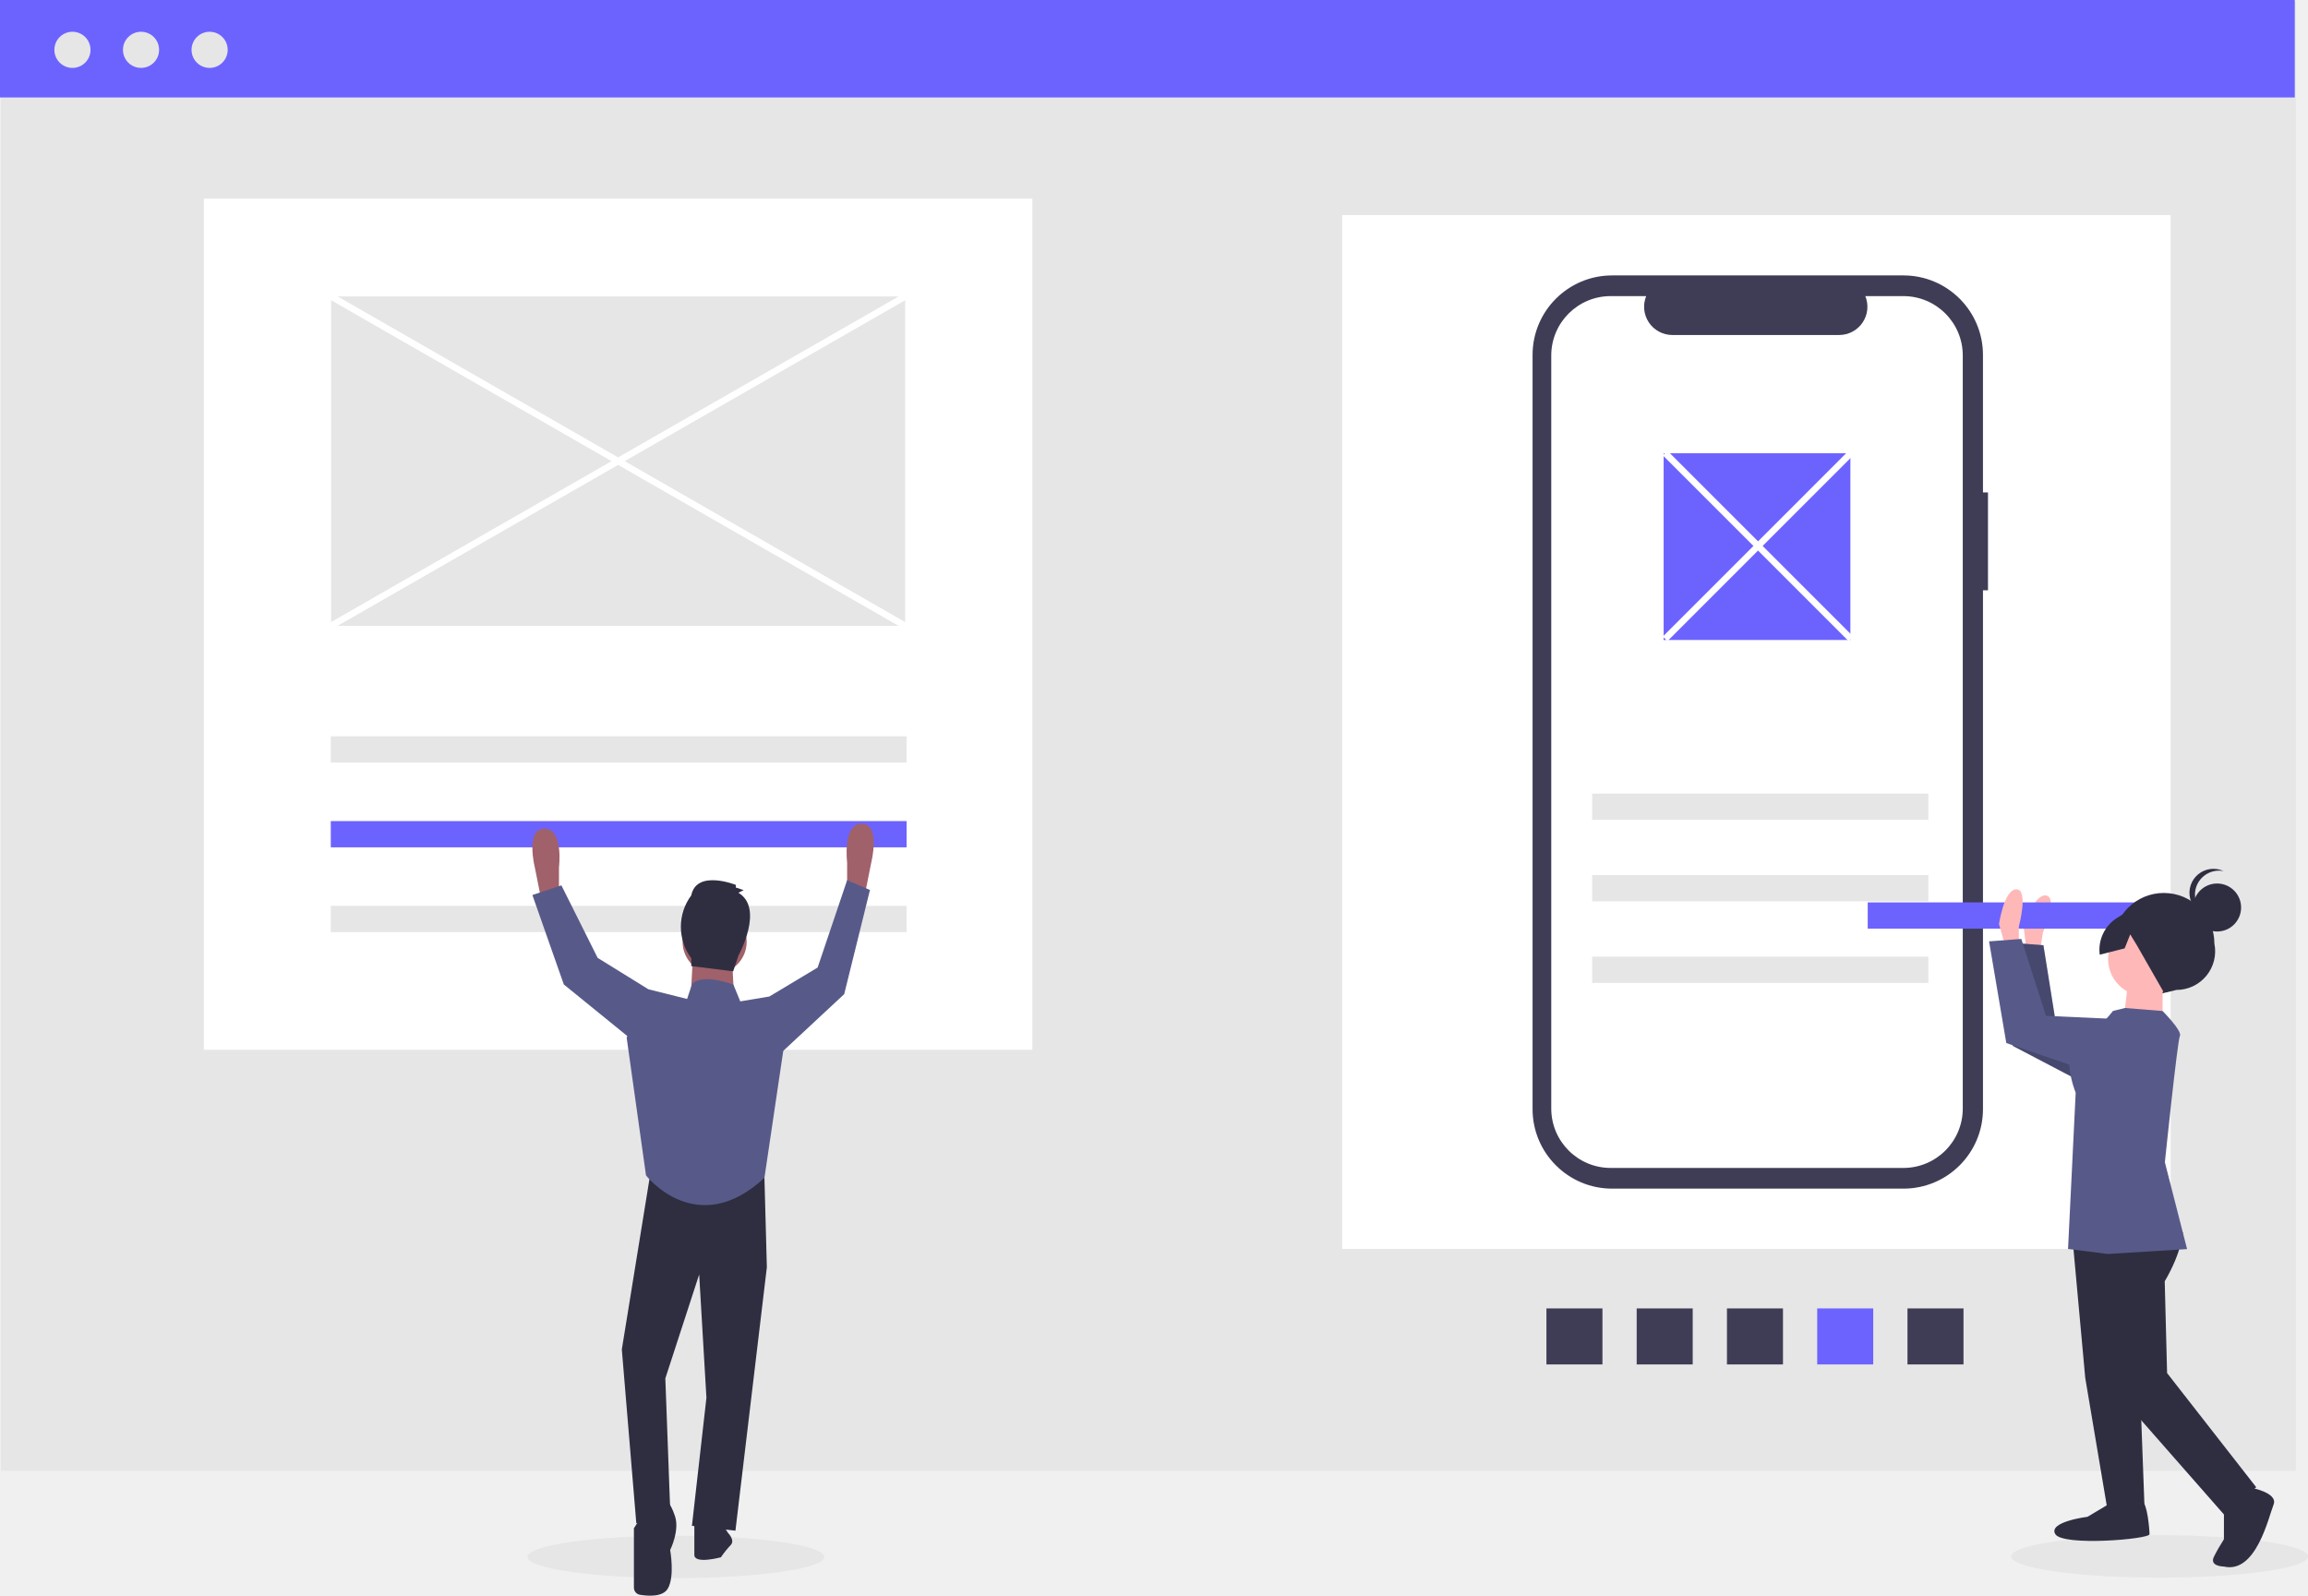
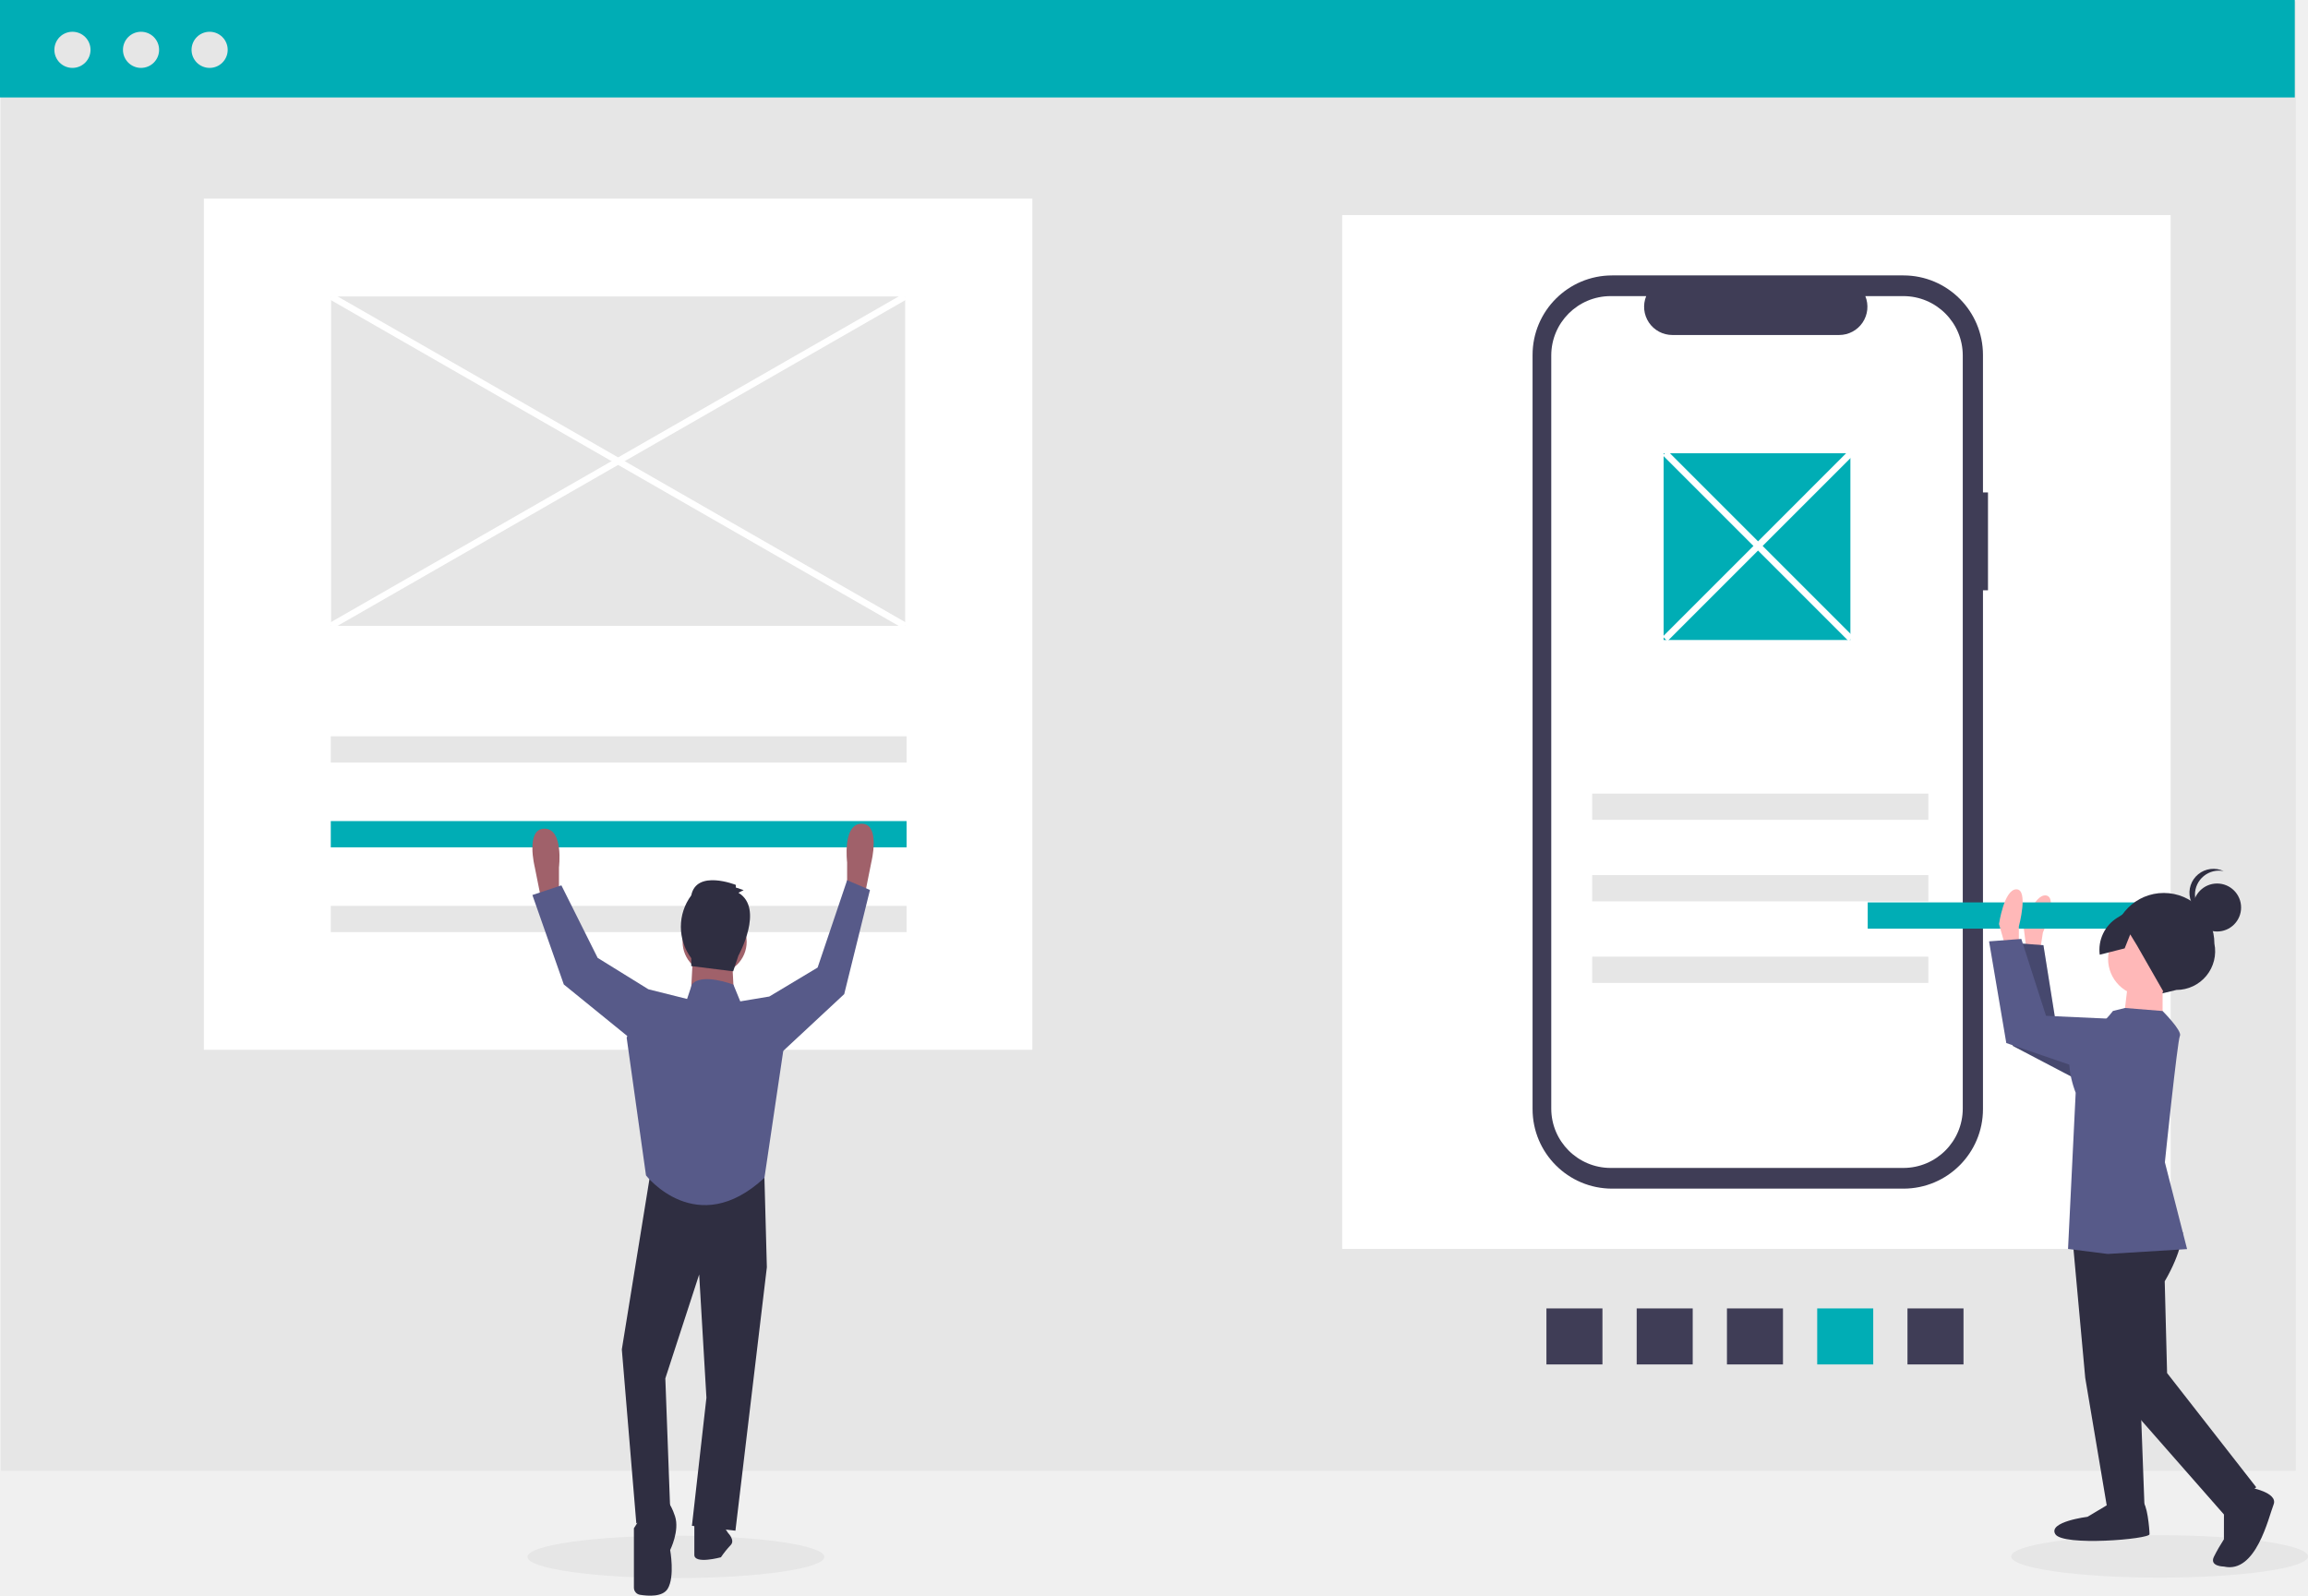
<svg xmlns="http://www.w3.org/2000/svg" id="b66c9c51-8109-402d-a3f9-100a5bb3d153" data-name="Layer 1" width="707.63" height="489.3" viewBox="0 0 707.63 489.3" version="1.1">
  <defs id="defs153" />
  <rect x="0.3" y="0.399" width="703.576" height="450.601" fill="#e6e6e6" id="rect4" />
  <rect x="62.515" y="60.907" width="254" height="261" fill="#ffffff" id="rect6" />
  <rect x="411.515" y="65.969" width="254" height="317" fill="#ffffff" id="rect8" />
  <ellipse cx="662.13" cy="477.262" rx="45.5" ry="6.5" fill="#e6e6e6" id="ellipse10" />
  <ellipse cx="207.228" cy="477.407" rx="45.5" ry="6.5" fill="#e6e6e6" id="ellipse12" />
-   <rect x="0" width="703.576" height="29.89" fill="#6c63ff" id="rect16" y="0" />
+   <rect x="0" width="703.576" height="29.89" fill="#00adb5" id="rect16" y="0" />
  <circle cx="22.212" cy="15.282" r="5.54" fill="#e6e6e6" id="circle18" />
  <circle cx="43.241" cy="15.282" r="5.54" fill="#e6e6e6" id="circle20" />
  <circle cx="64.269" cy="15.282" r="5.54" fill="#e6e6e6" id="circle22" />
  <path d="m 609.515,150.999 h -1.539 V 108.848 A 24.396,24.396 0 0 0 583.581,84.452 h -89.302 a 24.396,24.396 0 0 0 -24.396,24.396 v 231.241 a 24.396,24.396 0 0 0 24.396,24.396 h 89.302 a 24.396,24.396 0 0 0 24.396,-24.396 V 181.002 h 1.539 z" fill="#3f3d56" id="path24" />
  <path d="m 583.565,90.799 h -11.657 a 8.655,8.655 0 0 1 -8.014,11.924 h -51.16 a 8.656,8.656 0 0 1 -8.014,-11.924 h -10.888 a 18.218,18.218 0 0 0 -18.218,18.218 v 230.902 a 18.218,18.218 0 0 0 18.218,18.218 h 89.732 a 18.218,18.218 0 0 0 18.218,-18.218 v -230.902 A 18.218,18.218 0 0 0 583.565,90.799 Z" fill="#ffffff" id="path26" />
  <rect x="101.418" y="225.776" width="176.544" height="8.053" fill="#e6e6e6" id="rect28" />
-   <rect x="101.418" y="251.776" width="176.544" height="8.053" fill="#6c63ff" id="rect30" />
+   <rect x="101.418" y="251.776" width="176.544" height="8.053" fill="#00adb5" id="rect30" />
  <rect x="101.418" y="277.776" width="176.544" height="8.053" fill="#e6e6e6" id="rect32" />
  <rect x="488.167" y="243.346" width="103.064" height="8.053" fill="#e6e6e6" id="rect34" />
  <rect x="488.167" y="268.346" width="103.064" height="8.053" fill="#e6e6e6" id="rect36" />
  <rect x="488.167" y="293.346" width="103.064" height="8.053" fill="#e6e6e6" id="rect38" />
  <rect x="401.213" y="-602.007" width="17.177" height="17.177" transform="rotate(90)" fill="#3f3d56" id="rect40" />
-   <rect x="401.213" y="-574.332" width="17.177" height="17.177" transform="rotate(90)" fill="#6c63ff" id="rect42" />
+   <rect x="401.213" y="-574.332" width="17.177" height="17.177" transform="rotate(90)" fill="#00adb5" id="rect42" />
  <rect x="401.213" y="-546.658" width="17.177" height="17.177" transform="rotate(90)" fill="#3f3d56" id="rect44" />
  <rect x="401.213" y="-518.983" width="17.177" height="17.177" transform="rotate(90)" fill="#3f3d56" id="rect46" />
  <rect x="401.213" y="-491.309" width="17.177" height="17.177" transform="rotate(90)" fill="#3f3d56" id="rect48" />
-   <rect x="510.07" y="138.99" width="57.258" height="57.258" fill="#6c63ff" id="rect50" />
+   <rect x="510.07" y="138.99" width="57.258" height="57.258" fill="#00adb5" id="rect50" />
  <path d="m 166.933,275.593 -0.741,1.482 -2.223,-11.117 c 0,0 -2.965,-11.858 2.965,-11.858 5.929,0 4.447,11.858 4.447,11.858 v 8.152 z" fill="#a0616a" id="path52" />
  <path d="m 264.174,274.075 0.741,1.482 2.223,-11.117 c 0,0 2.965,-11.858 -2.965,-11.858 -5.929,0 -4.447,11.858 -4.447,11.858 v 8.152 z" fill="#a0616a" id="path54" />
  <polygon points="377.768,467.145 388.144,462.699 386.662,422.677 397.038,390.808 399.261,428.606 394.815,467.886 408.155,469.369 417.79,388.585 417.049,361.163 382.215,358.94 373.322,413.784 " fill="#2f2e41" id="polygon56" transform="translate(-182.672)" />
  <path d="m 199.543,460.475 -5.188,8.152 v 18.216 a 2.209,2.209 0 0 0 1.856,2.18 c 2.543,0.417 6.97,0.714 8.52,-1.868 2.223,-3.706 0.741,-11.858 0.741,-11.858 0,0 2.965,-5.929 1.482,-10.376 -1.482,-4.447 -2.965,-5.188 -2.965,-5.188 z" fill="#2f2e41" id="path58" />
  <path d="m 221.777,467.887 1.482,2.223 c 0,0 2.223,2.223 0.741,3.706 a 28.966,28.966 0 0 0 -2.965,3.706 c 0,0 -8.152,2.223 -8.152,-0.741 v -9.635 z" fill="#2f2e41" id="path60" />
  <circle cx="219.106" cy="288.795" r="9.824" fill="#a0616a" id="circle62" />
  <polygon points="407.784,306.69 407.043,292.608 395.185,291.867 394.444,305.949 " fill="#a0616a" id="polygon64" transform="translate(-182.672)" />
  <path d="m 226.965,307.06 -2.104,-5.14 c 0,0 -9.754,-3.754 -12.719,-0.048 l -1.482,4.447 -11.858,-2.965 -6.67,14.823 5.929,42.245 c 0,0 15.564,20.011 36.316,0.741 l 5.929,-40.021 -4.447,-15.564 z" fill="#575a89" id="path66" />
  <polygon points="433.354,296.684 442.4,269.907 449.4,272.907 441.506,304.837 420.013,324.847 417.049,308.543 418.531,305.578 " fill="#575a89" id="polygon68" transform="translate(-182.672)" />
  <polygon points="365.91,293.72 354.793,271.486 345.9,274.45 355.534,301.872 379.251,321.142 382.956,304.837 381.474,303.355 " fill="#575a89" id="polygon70" transform="translate(-182.672)" />
  <path d="m 226.398,273.75 1.606,-0.803 -2.409,-0.803 v -0.803 c 0,0 -12.047,-4.819 -13.653,3.213 a 16.143,16.143 0 0 0 0,19.275 v 2.409 l 12.85,1.606 1.606,-4.819 c 0,0 8.031,-14.457 0,-19.275 z" fill="#2f2e41" id="path72" />
  <rect x="101.515" y="90.907" width="176" height="101" fill="#e6e6e6" id="rect106" />
  <path d="m 625.53,291.234 0.815,-5.26 c 0,0 4.753,-10.805 0.996,-11.388 -3.757,-0.582 -6.891,9.704 -6.891,9.704 l 1.375,10.986 z" fill="#ffb8b8" id="path108" />
  <polygon points="809.187,289.847 799.302,289.084 799.785,320.707 828.962,336.004 846.67,321.051 813.089,314.306 " fill="#575a89" id="polygon110" transform="translate(-182.672)" />
  <polygon points="809.187,289.847 799.302,289.084 799.785,320.707 828.962,336.004 846.67,321.051 813.089,314.306 " opacity="0.2" id="polygon112" transform="translate(-182.672)" />
-   <rect x="-675.705" y="-284.764" width="103.064" height="8.053" transform="scale(-1)" fill="#6c63ff" id="rect114" />
+   <rect x="-675.705" y="-284.764" width="103.064" height="8.053" transform="scale(-1)" fill="#00adb5" id="rect114" />
  <path d="m 618.969,289.43 0.007,-5.323 c 0,0 3.056,-11.402 -0.746,-11.407 -3.802,-0.005 -5.336,10.639 -5.336,10.639 l 3.028,10.649 z" fill="#ffb8b8" id="path116" />
  <path d="m 662.681,304.675 4.607,-1.123 a 11.862,11.862 0 0 0 11.642,-14.211 v 0 a 15.504,15.504 0 0 0 -15.485,-15.524 v 0 a 15.504,15.504 0 0 0 -15.524,15.485 v 0 a 12.321,12.321 0 0 0 14.759,15.373 z" fill="#2f2e41" id="path118" />
  <polygon points="828.797,462.833 840.203,462.847 838.732,423.305 832.709,375.393 818.254,381.458 822.005,422.524 " fill="#2f2e41" id="polygon120" transform="translate(-182.672)" />
  <path d="m 647.649,460.554 -7.61,4.553 c 0,0 -12.168,1.505 -9.892,5.31 2.276,3.805 28.893,1.557 28.895,0.036 0.002,-1.521 -0.748,-9.886 -2.269,-9.888 z" fill="#2f2e41" id="path122" />
  <path d="m 669.25,377.91 c 0,0 -0.214,5.871 -5.548,14.989 l 0.725,28.135 27.33,35.012 -9.896,8.352 -33.409,-38.061 -8.307,-45.634 10.659,-10.632 z" fill="#2f2e41" id="path124" />
  <path d="m 689.476,456.044 c 0,0 9.123,1.532 7.597,5.332 -1.526,3.8 -5.349,21.284 -15.232,18.991 0,0 -4.562,-0.006 -3.038,-3.045 a 55.004,55.004 0 0 1 3.048,-5.319 l 0.012,-9.885 z" fill="#2f2e41" id="path126" />
  <circle cx="657.743" cy="294.041" r="11.406" fill="#ffb8b8" id="circle128" />
  <polygon points="833.546,314.563 835.083,301.639 845.728,301.652 845.712,314.578 " fill="#ffb8b8" id="polygon130" transform="translate(-182.672)" />
  <path d="m 647.838,309.997 3.687,-0.906 11.521,0.925 c 0,0 6.075,6.091 5.313,7.611 -0.762,1.52 -4.611,38.774 -4.611,38.774 l 6.81,26.622 -24.334,1.49 -12.164,-1.536 2.341,-47.902 c 0,0 -5.306,-12.933 1.542,-16.727 a 29.954,29.954 0 0 0 9.896,-8.352 z" fill="#575a89" id="path132" />
  <polygon points="802.404,287.911 792.518,288.658 797.801,319.841 828.964,330.526 844.193,313.056 809.978,311.492 " fill="#575a89" id="polygon134" transform="translate(-182.672)" />
  <circle cx="679.76" cy="278.279" r="7.359" fill="#2f2e41" id="circle136" />
  <path d="m 672.971,274.323 a 7.355,7.355 0 0 1 8.807,-7.205 7.355,7.355 0 1 0 -4.588,13.862 7.353,7.353 0 0 1 -4.219,-6.657 z" fill="#2f2e41" id="path138" />
  <path d="m 666.657,278.497 -9.921,-1.827 -7.63,4.782 a 11.573,11.573 0 0 0 -5.331,11.295 l 7.641,-1.937 1.711,-4.29 2.038,3.34 8.267,14.454 8.37,-4.552 5.333,-8.358 z" fill="#2f2e41" id="path140" />
  <rect x="-29.319" y="133.294" width="2" height="202.921" transform="rotate(-60.15005)" fill="#ffffff" id="rect142" />
  <rect x="-7.454" y="215.967" width="202.921" height="2" transform="rotate(-29.84553)" fill="#ffffff" id="rect144" />
  <rect x="261.766" y="459.211" width="2" height="80.61" transform="rotate(-45)" fill="#ffffff" id="rect146" />
  <rect x="222.461" y="498.516" width="80.61" height="2" transform="rotate(-45)" fill="#ffffff" id="rect148" />
</svg>
